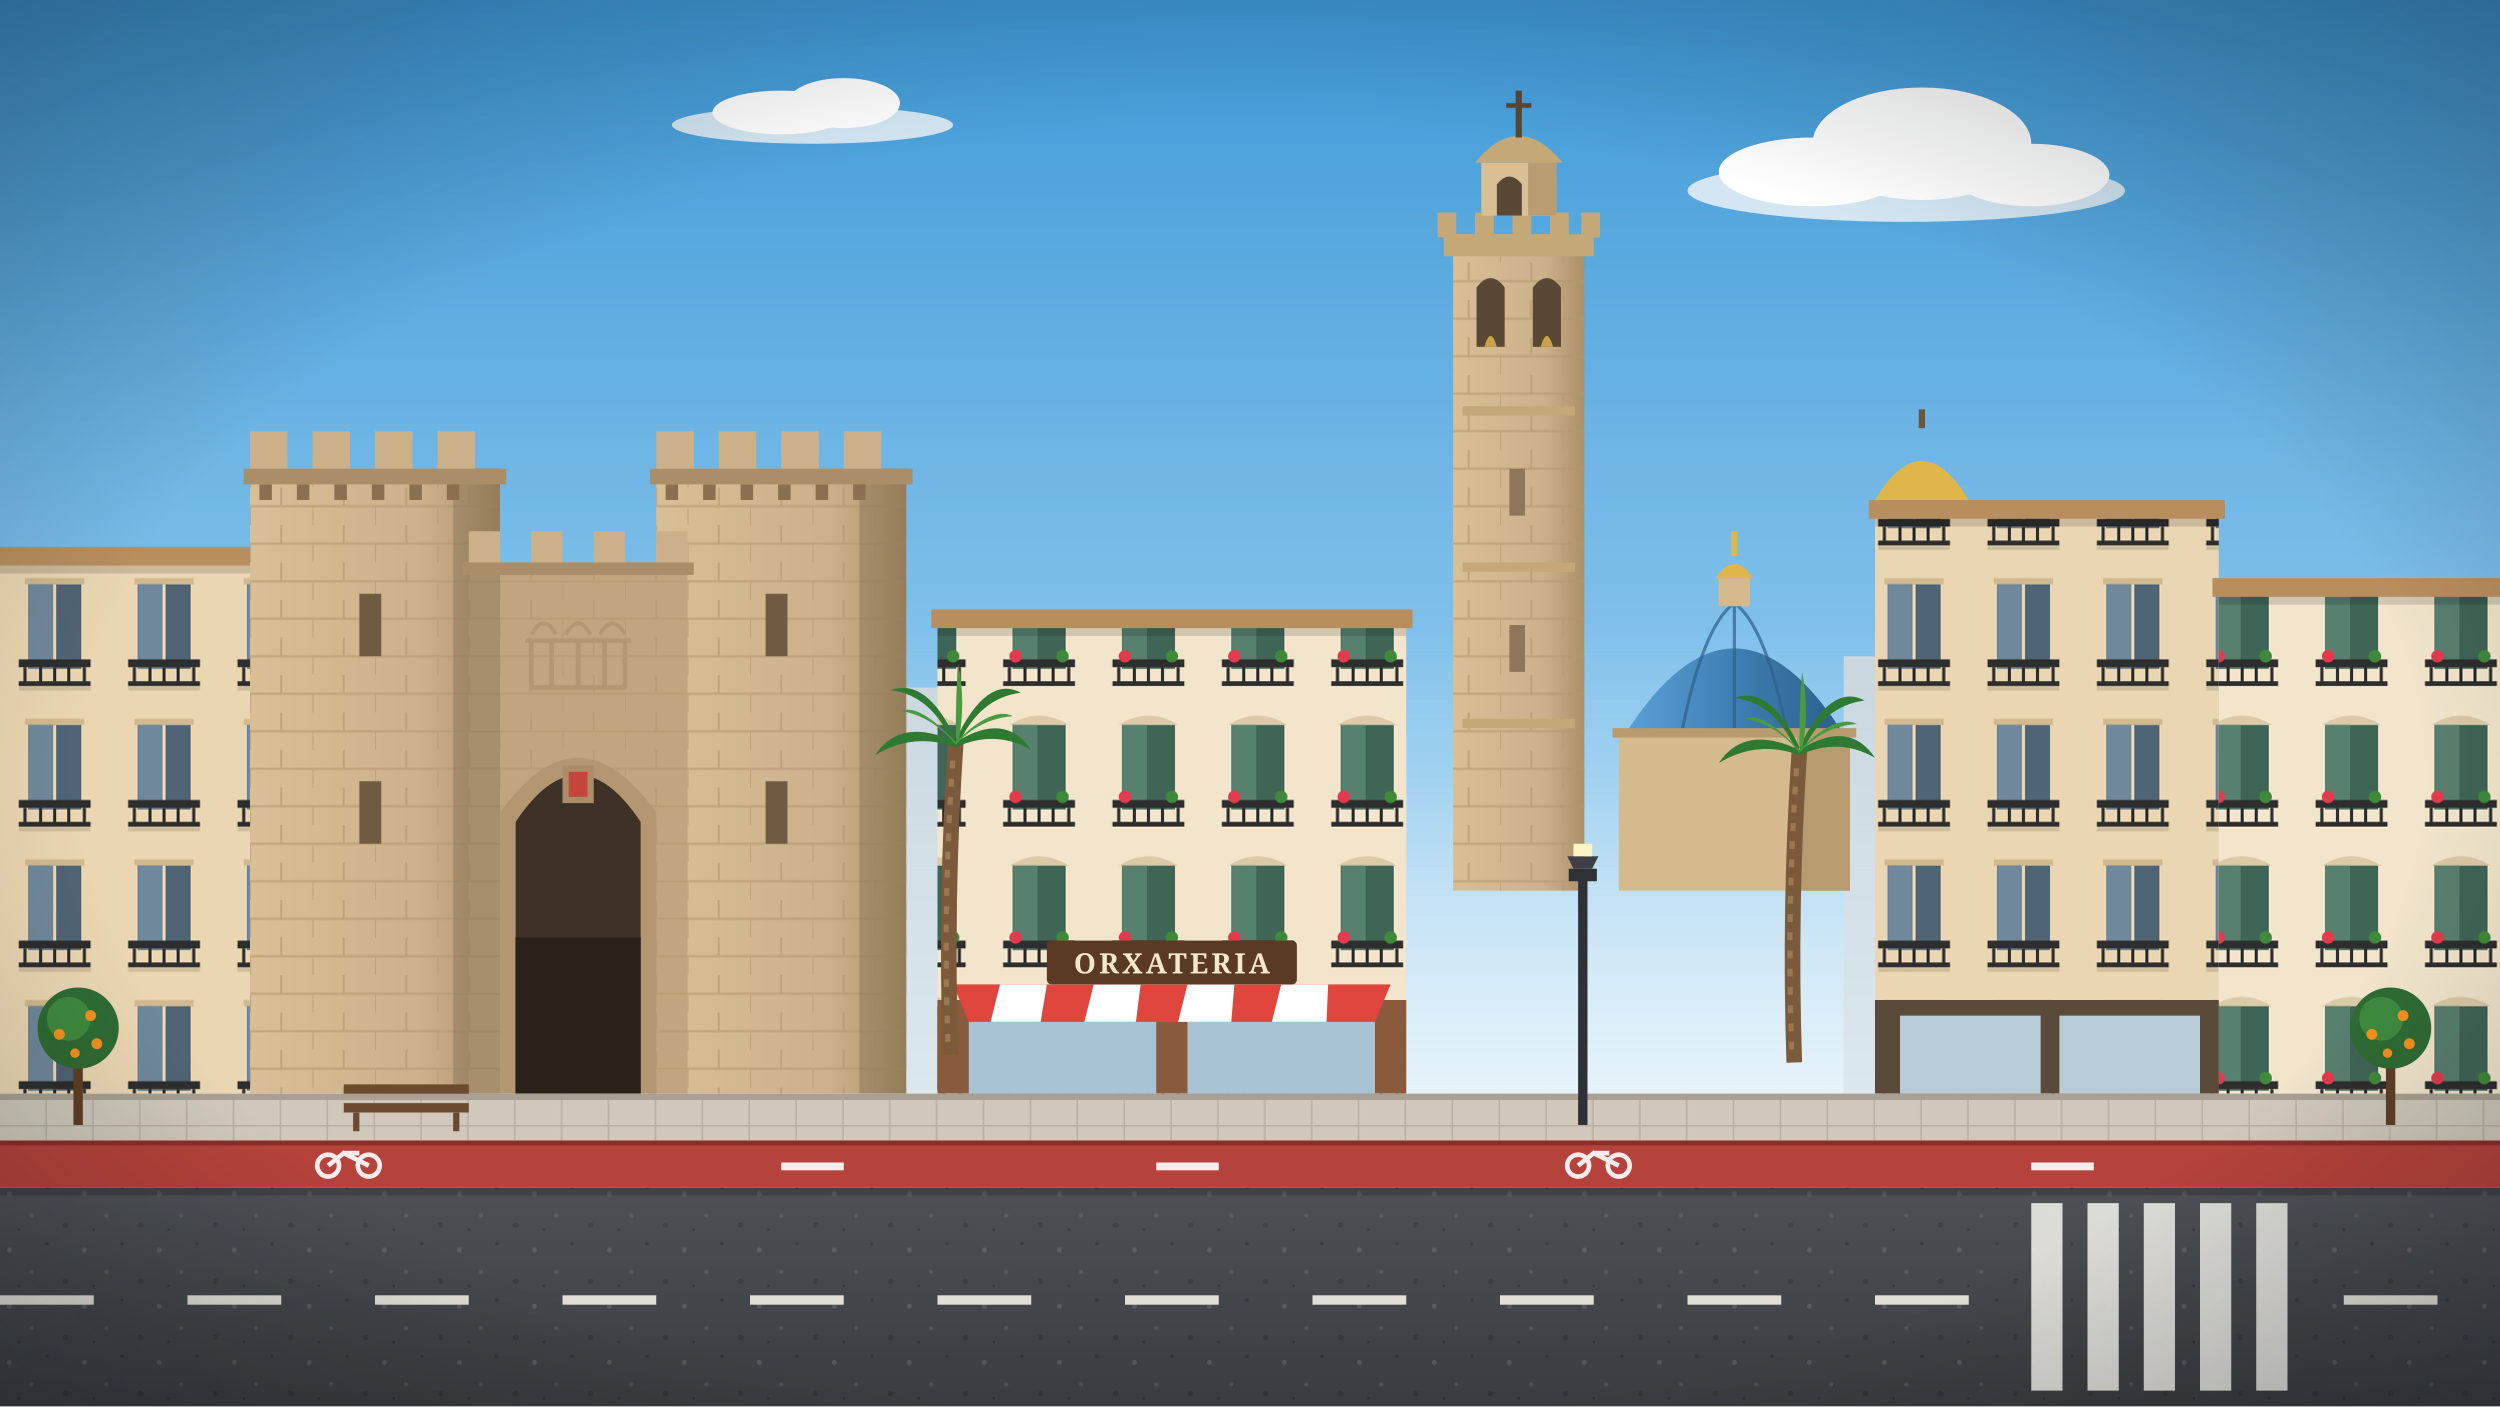
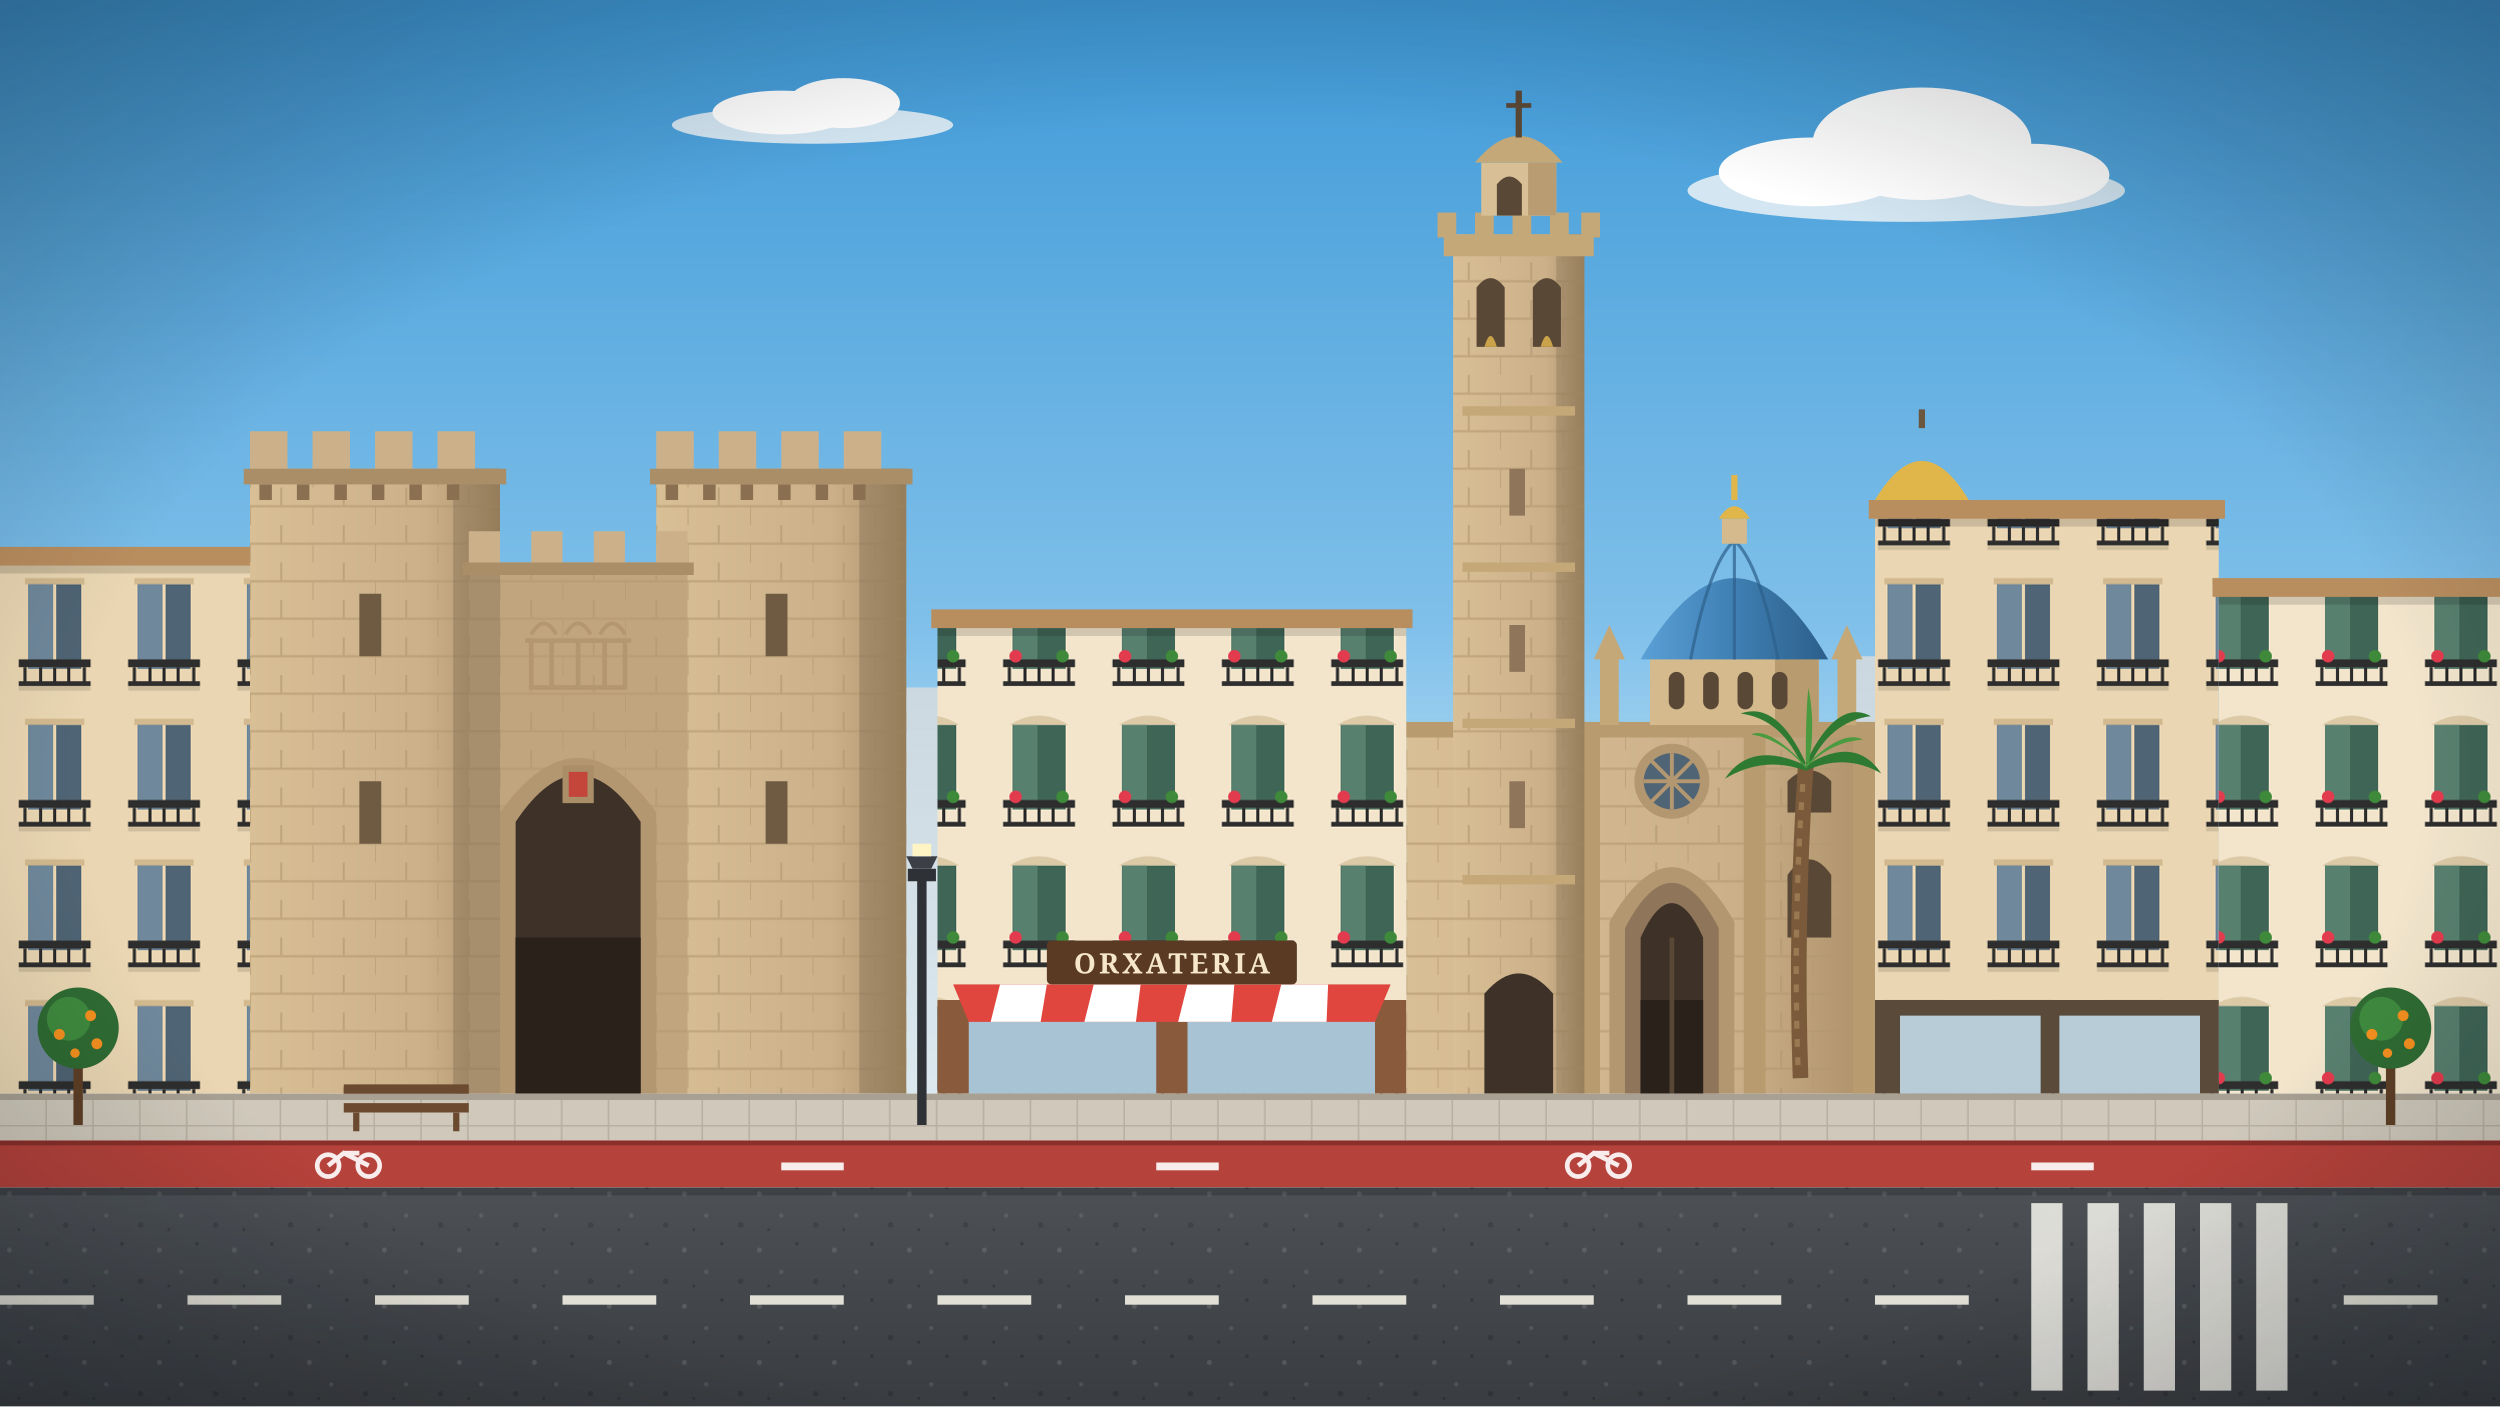
<svg xmlns="http://www.w3.org/2000/svg" viewBox="0 0 1600 900" preserveAspectRatio="xMidYMax slice">
  <defs>
    <linearGradient id="sky" x1="0" y1="0" x2="0" y2="1">
      <stop offset="0" stop-color="#3f9ad8" />
      <stop offset="0.55" stop-color="#8fc9ee" />
      <stop offset="0.8" stop-color="#e8f4fa" />
    </linearGradient>
    <linearGradient id="boira" x1="0" y1="0" x2="0" y2="1">
      <stop offset="0" stop-color="#e8f4fa" stop-opacity="0" />
      <stop offset="1" stop-color="#e8f4fa" stop-opacity="0.6" />
    </linearGradient>
    <linearGradient id="pedraT" x1="0" y1="0" x2="1" y2="0">
      <stop offset="0" stop-color="#d9bf95" />
      <stop offset="0.7" stop-color="#cbb08a" />
      <stop offset="1" stop-color="#ad9068" />
    </linearGradient>
    <linearGradient id="cupula" x1="0" y1="0" x2="1" y2="0">
      <stop offset="0" stop-color="#5aa0d6" />
      <stop offset="0.5" stop-color="#3f7fb3" />
      <stop offset="1" stop-color="#2c5f8a" />
    </linearGradient>
    <pattern id="carreus" width="40" height="24" patternUnits="userSpaceOnUse">
      <rect width="40" height="24" fill="none" />
      <path d="M0 12 H40 M20 0 V12 M0 12 V24" stroke="#b39770" stroke-width="1.4" opacity="0.6" />
    </pattern>
    <pattern id="balcons" width="70" height="90" patternUnits="userSpaceOnUse">
      <rect width="70" height="90" fill="#ead6b2" />
      <rect x="16" y="10" width="38" height="4" fill="#d2b98f" />
      <rect x="18" y="14" width="34" height="54" fill="#4f6474" />
      <rect x="18" y="14" width="16" height="54" fill="#6f889b" />
      <rect x="34" y="14" width="2" height="54" fill="#ead6b2" />
      <rect x="12" y="62" width="46" height="5" fill="#2e2e2e" />
      <g stroke="#2e2e2e" stroke-width="2">
        <line x1="16" y1="67" x2="16" y2="78" />
        <line x1="26" y1="67" x2="26" y2="78" />
        <line x1="35" y1="67" x2="35" y2="78" />
        <line x1="44" y1="67" x2="44" y2="78" />
        <line x1="54" y1="67" x2="54" y2="78" />
      </g>
      <rect x="12" y="76" width="46" height="3" fill="#2e2e2e" />
      <rect x="12" y="79" width="46" height="3" fill="#000" opacity="0.12" />
    </pattern>
    <pattern id="balconsB" width="70" height="90" patternUnits="userSpaceOnUse">
      <rect width="70" height="90" fill="#f2e5cc" />
      <path d="M16 14 Q35 2 54 14 Z" fill="#dcc9a6" />
      <rect x="18" y="14" width="34" height="54" fill="#3f6556" />
      <rect x="18" y="14" width="16" height="54" fill="#58806f" />
      <rect x="12" y="62" width="46" height="5" fill="#2e2e2e" />
      <g stroke="#2e2e2e" stroke-width="2">
        <line x1="16" y1="67" x2="16" y2="78" />
        <line x1="26" y1="67" x2="26" y2="78" />
        <line x1="35" y1="67" x2="35" y2="78" />
        <line x1="44" y1="67" x2="44" y2="78" />
        <line x1="54" y1="67" x2="54" y2="78" />
      </g>
      <rect x="12" y="76" width="46" height="3" fill="#2e2e2e" />
      <circle cx="20" cy="60" r="4" fill="#e23b4e" />
      <circle cx="50" cy="60" r="4" fill="#3f8a3a" />
    </pattern>
    <linearGradient id="asfalt" x1="0" y1="0" x2="0" y2="1">
      <stop offset="0" stop-color="#4d5156" />
      <stop offset="1" stop-color="#393c40" />
    </linearGradient>
    <pattern id="gra" width="48" height="36" patternUnits="userSpaceOnUse">
      <circle cx="6" cy="8" r="1.6" fill="#fff" opacity="0.12" />
      <circle cx="30" cy="4" r="1.2" fill="#000" opacity="0.2" />
      <circle cx="20" cy="22" r="1.4" fill="#fff" opacity="0.1" />
      <circle cx="42" cy="28" r="1.8" fill="#000" opacity="0.15" />
      <circle cx="12" cy="31" r="1" fill="#000" opacity="0.2" />
    </pattern>
    <pattern id="rajoles" width="30" height="30" patternUnits="userSpaceOnUse">
      <rect width="30" height="30" fill="#cfc8bb" />
      <path d="M0 0 H30 V30" stroke="#b8b0a2" stroke-width="2" fill="none" />
    </pattern>
    <radialGradient id="vinyeta" cx="0.5" cy="0.55" r="0.75">
      <stop offset="0.62" stop-color="#000" stop-opacity="0" />
      <stop offset="1" stop-color="#101a24" stop-opacity="0.38" />
    </radialGradient>
    <symbol id="palmera" viewBox="0 0 120 300">
      <path d="M58 300 Q54 180 62 60" stroke="#7a5a3a" stroke-width="12" fill="none" />
      <path d="M56 290 Q52 180 60 70" stroke="#9a7852" stroke-width="4" fill="none" stroke-dasharray="6 8" />
      <g fill="#2f7a32">
        <path d="M62 60 Q20 40 0 70 Q30 52 62 64Z" />
        <path d="M62 60 Q100 36 120 66 Q92 50 62 64Z" />
        <path d="M62 58 Q40 10 12 20 Q44 24 60 62Z" />
        <path d="M62 58 Q86 8 112 22 Q80 26 64 62Z" />
      </g>
      <g fill="#4a9a3f">
        <path d="M62 56 Q62 20 64 0 Q70 30 64 60Z" />
        <path d="M62 60 Q34 30 20 36 Q44 40 62 62Z" />
        <path d="M62 60 Q90 32 106 40 Q80 42 62 62Z" />
      </g>
    </symbol>
    <symbol id="taronger" viewBox="0 0 60 90">
      <rect x="27" y="40" width="6" height="50" fill="#5e3f26" />
      <circle cx="30" cy="28" r="26" fill="#2f6b33" />
      <circle cx="24" cy="22" r="14" fill="#3f8a3f" />
      <g fill="#f5901f">
        <circle cx="18" cy="32" r="3.5" />
        <circle cx="38" cy="20" r="3.5" />
        <circle cx="42" cy="38" r="3.5" />
        <circle cx="28" cy="44" r="3" />
      </g>
    </symbol>
  </defs>
  <rect width="1600" height="900" fill="url(#sky)" />
  <g>
    <g fill="#d3e6f2">
      <ellipse cx="1220" cy="122" rx="140" ry="20" />
      <ellipse cx="520" cy="80" rx="90" ry="12" />
    </g>
    <g fill="#fff">
      <ellipse cx="1160" cy="110" rx="60" ry="22" />
      <ellipse cx="1230" cy="92" rx="70" ry="36" />
      <ellipse cx="1300" cy="112" rx="50" ry="20" />
      <ellipse cx="500" cy="72" rx="44" ry="14" />
      <ellipse cx="540" cy="66" rx="36" ry="16" />
    </g>
  </g>
  <g fill="#c9d6de">
    <rect x="560" y="440" width="120" height="260" />
    <rect x="760" y="470" width="140" height="230" />
    <rect x="1180" y="420" width="80" height="280" />
  </g>
  <rect y="400" width="1600" height="300" fill="url(#boira)" />
+   <rect x="900" y="470" width="300" height="230" fill="url(#pedraT)" />
+   <rect x="900" y="470" width="300" height="230" fill="url(#carreus)" />
+   <rect x="894" y="462" width="312" height="10" fill="#b89c70" />
+   <g fill="#c4a878">
+     <rect x="1024" y="420" width="12" height="44" />
+     <rect x="1176" y="420" width="12" height="44" />
+   </g>
+   <path d="M1020 422 L1030 400 L1040 422 Z M1172 422 L1182 400 L1192 422 Z" fill="#c4a878" />
+   <rect x="1056" y="420" width="108" height="44" fill="#d4ba8c" />
+   <rect x="1136" y="420" width="28" height="44" fill="#b89c70" />
+   <g fill="#5a4836">
+     <rect x="1068" y="430" width="10" height="24" rx="5" />
+     <rect x="1090" y="430" width="10" height="24" rx="5" />
+     <rect x="1112" y="430" width="10" height="24" rx="5" />
+     <rect x="1134" y="430" width="10" height="24" rx="5" />
+   </g>
+   <path d="M1050 422 Q1110 318 1170 422 Z" fill="url(#cupula)" />
+   <g stroke="#2c5f8a" stroke-width="2" fill="none" opacity="0.7">
+     <path d="M1082 422 Q1094 360 1110 346 M1138 422 Q1126 360 1110 346 M1110 346 V422" />
+   </g>
+   <rect x="1102" y="332" width="16" height="16" fill="#d4ba8c" />
+   <path d="M1100 332 Q1110 316 1120 332 Z" fill="#e0b64a" />
+   <rect x="1108" y="304" width="4" height="16" fill="#e0b64a" />
+   <path d="M1030 700 V590 Q1070 520 1110 590 V700 Z" fill="#b39770" />
+   <path d="M1040 700 V594 Q1070 536 1100 594 V700 Z" fill="#8f765a" />
+   <path d="M1050 700 V600 Q1070 556 1090 600 V700 Z" fill="#3d3128" />
+   <rect x="1050" y="640" width="40" height="60" fill="#2a211b" />
+   <line x1="1070" y1="600" x2="1070" y2="700" stroke="#5a4836" stroke-width="3" />
+   <circle cx="1070" cy="500" r="24" fill="#b39770" />
+   <circle cx="1070" cy="500" r="18" fill="#4f6474" />
+   <g stroke="#b39770" stroke-width="2.5">
+     <path d="M1052 500 H1088 M1070 482 V518 M1057 487 L1083 513 M1083 487 L1057 513" />
+   </g>
+   <g fill="#b89c70">
+     <rect x="1010" y="470" width="14" height="230" />
+     <rect x="1116" y="470" width="14" height="230" />
+     <rect x="1186" y="470" width="14" height="230" />
+   </g>
+   <g fill="#5a4836">
+     <path d="M1144 600 V560 Q1158 540 1172 560 V600 Z" />
+     <path d="M1144 520 V500 Q1158 486 1172 500 V520 Z" />
+   </g>
  <g>
-     <rect x="930" y="150" width="84" height="420" fill="url(#pedraT)" />
-     <rect x="930" y="150" width="84" height="420" fill="url(#carreus)" />
+     <rect x="930" y="150" width="84" height="550" fill="url(#pedraT)" />
+     <rect x="930" y="150" width="84" height="550" fill="url(#carreus)" />
+     <rect x="996" y="150" width="18" height="550" fill="#000" opacity="0.12" />
    <rect x="924" y="150" width="96" height="14" fill="#c4a878" />
    <g fill="#c4a878">
      <rect x="920" y="136" width="12" height="16" />
      <rect x="944" y="136" width="12" height="16" />
      <rect x="968" y="136" width="12" height="16" />
      <rect x="992" y="136" width="12" height="16" />
      <rect x="1012" y="136" width="12" height="16" />
    </g>
    <path d="M945 222 V184 Q954 172 963 184 V222 Z M981 222 V184 Q990 172 999 184 V222 Z" fill="#5a4836" />
    <path d="M950 222 Q954 208 958 222 Z M986 222 Q990 208 994 222 Z" fill="#c9a24a" />
    <g fill="#c4a878">
      <rect x="936" y="260" width="72" height="6" />
      <rect x="936" y="360" width="72" height="6" />
      <rect x="936" y="460" width="72" height="6" />
+       <rect x="936" y="560" width="72" height="6" />
    </g>
    <g fill="#8f765a">
      <rect x="966" y="300" width="10" height="30" />
      <rect x="966" y="400" width="10" height="30" />
-     </g>
+       <rect x="966" y="500" width="10" height="30" />
+     </g>
+     <path d="M950 700 V636 Q972 610 994 636 V700 Z" fill="#3d3128" />
    <rect x="948" y="104" width="48" height="34" fill="#d9bf95" />
    <rect x="978" y="104" width="18" height="34" fill="#b99c72" />
    <path d="M958 138 V118 Q966 108 974 118 V138 Z" fill="#5a4836" />
    <path d="M944 104 Q972 70 1000 104 Z" fill="#c4a878" />
    <rect x="970" y="58" width="4" height="30" fill="#5a4836" />
    <rect x="964" y="66" width="16" height="3" fill="#5a4836" />
  </g>
-   <rect x="1036" y="468" width="148" height="102" fill="#d4ba8c" />
-   <rect x="1150" y="468" width="34" height="102" fill="#b89c70" />
-   <path d="M1040 470 Q1110 360 1180 470 Z" fill="url(#cupula)" />
-   <g stroke="#2c5f8a" stroke-width="2" fill="none" opacity="0.7">
-     <path d="M1076 470 Q1090 400 1110 386 M1144 470 Q1130 400 1110 386 M1110 386 V470" />
-   </g>
-   <rect x="1100" y="370" width="20" height="18" fill="#d4ba8c" />
-   <path d="M1098 370 Q1110 352 1122 370 Z" fill="#e0b64a" />
-   <rect x="1108" y="340" width="4" height="16" fill="#e0b64a" />
-   <rect x="1032" y="466" width="156" height="6" fill="#b89c70" />
  <g>
    <rect x="160" y="300" width="160" height="400" fill="url(#pedraT)" />
    <rect x="420" y="300" width="160" height="400" fill="url(#pedraT)" />
    <rect x="160" y="300" width="160" height="400" fill="url(#carreus)" />
    <rect x="420" y="300" width="160" height="400" fill="url(#carreus)" />
    <rect x="300" y="360" width="140" height="340" fill="#c1a57e" />
    <rect x="300" y="360" width="140" height="340" fill="url(#carreus)" />
    <g fill="#000" opacity="0.14">
      <rect x="290" y="300" width="30" height="400" />
      <rect x="550" y="300" width="30" height="400" />
    </g>
    <path d="M320 700 V520 Q370 450 420 520 V700 Z" fill="#b39770" />
    <path d="M330 700 V526 Q370 466 410 526 V700 Z" fill="#3d3128" />
    <path d="M330 700 V600 H410 V700 Z" fill="#2a211b" />
    <g stroke="#b39770" stroke-width="3" fill="none">
      <path d="M336 410 H404 M340 410 V440 H400 V410 M353 410 V440 M370 410 V440 M387 410 V440" />
    </g>
    <path d="M340 406 Q348 392 356 406 M362 406 Q370 392 378 406 M384 406 Q392 392 400 406" stroke="#b39770" stroke-width="2.5" fill="none" />
    <g fill="#cbb08a">
      <rect x="160" y="276" width="24" height="28" />
      <rect x="200" y="276" width="24" height="28" />
      <rect x="240" y="276" width="24" height="28" />
      <rect x="280" y="276" width="24" height="28" />
      <rect x="420" y="276" width="24" height="28" />
      <rect x="460" y="276" width="24" height="28" />
      <rect x="500" y="276" width="24" height="28" />
      <rect x="540" y="276" width="24" height="28" />
      <rect x="300" y="340" width="20" height="24" />
      <rect x="340" y="340" width="20" height="24" />
      <rect x="380" y="340" width="20" height="24" />
      <rect x="420" y="340" width="20" height="24" />
    </g>
    <g fill="#a98e68">
      <rect x="156" y="300" width="168" height="10" />
      <rect x="416" y="300" width="168" height="10" />
      <rect x="296" y="360" width="148" height="8" />
    </g>
    <g fill="#8a7050">
      <rect x="166" y="310" width="8" height="10" />
      <rect x="190" y="310" width="8" height="10" />
      <rect x="214" y="310" width="8" height="10" />
      <rect x="238" y="310" width="8" height="10" />
      <rect x="262" y="310" width="8" height="10" />
      <rect x="286" y="310" width="8" height="10" />
      <rect x="426" y="310" width="8" height="10" />
      <rect x="450" y="310" width="8" height="10" />
      <rect x="474" y="310" width="8" height="10" />
      <rect x="498" y="310" width="8" height="10" />
      <rect x="522" y="310" width="8" height="10" />
      <rect x="546" y="310" width="8" height="10" />
    </g>
    <g fill="#6f5a42">
      <rect x="230" y="380" width="14" height="40" />
      <rect x="490" y="380" width="14" height="40" />
      <rect x="230" y="500" width="14" height="40" />
      <rect x="490" y="500" width="14" height="40" />
    </g>
    <rect x="360" y="490" width="20" height="24" fill="#a98e68" />
    <rect x="364" y="494" width="12" height="16" fill="#c4463a" />
  </g>
  <rect x="0" y="360" width="160" height="340" fill="url(#balcons)" />
  <rect x="600" y="400" width="300" height="300" fill="url(#balconsB)" />
  <rect x="1200" y="330" width="220" height="370" fill="url(#balcons)" />
  <rect x="1420" y="380" width="180" height="320" fill="url(#balconsB)" />
  <g fill="#b98e5f">
    <rect x="0" y="350" width="160" height="12" />
    <rect x="596" y="390" width="308" height="12" />
    <rect x="1196" y="320" width="228" height="12" />
    <rect x="1416" y="370" width="184" height="12" />
  </g>
  <g fill="#000" opacity="0.14">
    <rect x="0" y="362" width="160" height="5" />
    <rect x="600" y="402" width="300" height="5" />
    <rect x="1200" y="332" width="220" height="5" />
    <rect x="1420" y="382" width="180" height="5" />
  </g>
  <path d="M1200 320 Q1230 270 1260 320 Z" fill="#e0b64a" />
  <rect x="1228" y="262" width="4" height="12" fill="#6b5640" />
  <rect x="600" y="640" width="300" height="60" fill="#8a5a3c" />
  <rect x="620" y="650" width="120" height="50" fill="#a8c4d4" />
  <rect x="760" y="650" width="120" height="50" fill="#a8c4d4" />
  <path d="M610 630 H890 L880 654 H620 Z" fill="#e0453e" />
  <g fill="#fff">
    <path d="M640 630 H670 L666 654 H634 Z" />
    <path d="M700 630 H730 L727 654 H694 Z" />
    <path d="M760 630 H790 L788 654 H754 Z" />
    <path d="M820 630 H850 L849 654 H814 Z" />
  </g>
  <rect x="670" y="602" width="160" height="28" rx="3" fill="#5a3a22" />
  <text x="750" y="623" text-anchor="middle" font-family="Georgia, serif" font-weight="bold" font-size="18" fill="#f6e7c8" letter-spacing="2">ORXATERIA</text>
  <rect x="1200" y="640" width="220" height="60" fill="#5a4a3a" />
  <rect x="1216" y="650" width="90" height="50" fill="#b8ccd8" />
  <rect x="1318" y="650" width="90" height="50" fill="#b8ccd8" />
-   <use href="#palmera" x="560" y="400" width="100" height="300" />
-   <use href="#palmera" x="1100" y="410" width="100" height="290" />
+   <use href="#palmera" x="1104" y="420" width="100" height="290" />
  <rect y="700" width="1600" height="30" fill="url(#rajoles)" />
  <rect y="700" width="1600" height="4" fill="#a8a092" />
  <use href="#taronger" x="20" y="630" width="60" height="90" />
  <use href="#taronger" x="1500" y="630" width="60" height="90" />
  <g>
-     <rect x="1010" y="560" width="6" height="160" fill="#2e3136" />
-     <rect x="1004" y="556" width="18" height="8" fill="#2e3136" />
-     <path d="M1003 548 H1023 L1019 556 H1007 Z" fill="#3c4046" />
-     <rect x="1007" y="540" width="12" height="8" fill="#fff4c4" />
+     <rect x="587" y="560" width="6" height="160" fill="#2e3136" />
+     <rect x="581" y="556" width="18" height="8" fill="#2e3136" />
+     <path d="M580 548 H600 L596 556 H584 Z" fill="#3c4046" />
+     <rect x="584" y="540" width="12" height="8" fill="#fff4c4" />
  </g>
  <g fill="#6b4a2f">
    <rect x="220" y="706" width="80" height="6" />
    <rect x="220" y="694" width="80" height="6" />
    <rect x="226" y="712" width="4" height="12" />
    <rect x="290" y="712" width="4" height="12" />
  </g>
  <rect y="730" width="1600" height="30" fill="#b5423b" />
  <rect y="730" width="1600" height="3" fill="#8a2f2a" />
  <g stroke="#fff" stroke-width="3" fill="none" opacity="0.9">
    <circle cx="210" cy="746" r="7" />
    <circle cx="236" cy="746" r="7" />
    <path d="M210 746 L220 738 L236 746 M220 738 L230 738" />
    <circle cx="1010" cy="746" r="7" />
    <circle cx="1036" cy="746" r="7" />
    <path d="M1010 746 L1020 738 L1036 746 M1020 738 L1030 738" />
  </g>
  <g fill="#fff" opacity="0.9">
    <rect x="500" y="744" width="40" height="5" />
    <rect x="740" y="744" width="40" height="5" />
    <rect x="1300" y="744" width="40" height="5" />
  </g>
  <rect y="760" width="1600" height="140" fill="url(#asfalt)" />
  <rect y="760" width="1600" height="140" fill="url(#gra)" />
  <rect y="760" width="1600" height="5" fill="#000" opacity="0.2" />
  <line x1="0" y1="832" x2="1260" y2="832" stroke="#f3f1e6" stroke-width="6" stroke-dasharray="60 60" opacity="0.9" />
  <line x1="1500" y1="832" x2="1600" y2="832" stroke="#f3f1e6" stroke-width="6" stroke-dasharray="60 60" opacity="0.9" />
  <g fill="#ecebe4" opacity="0.9">
    <rect x="1300" y="770" width="20" height="120" />
    <rect x="1336" y="770" width="20" height="120" />
    <rect x="1372" y="770" width="20" height="120" />
    <rect x="1408" y="770" width="20" height="120" />
    <rect x="1444" y="770" width="20" height="120" />
  </g>
  <rect width="1600" height="900" fill="url(#vinyeta)" />
</svg>
